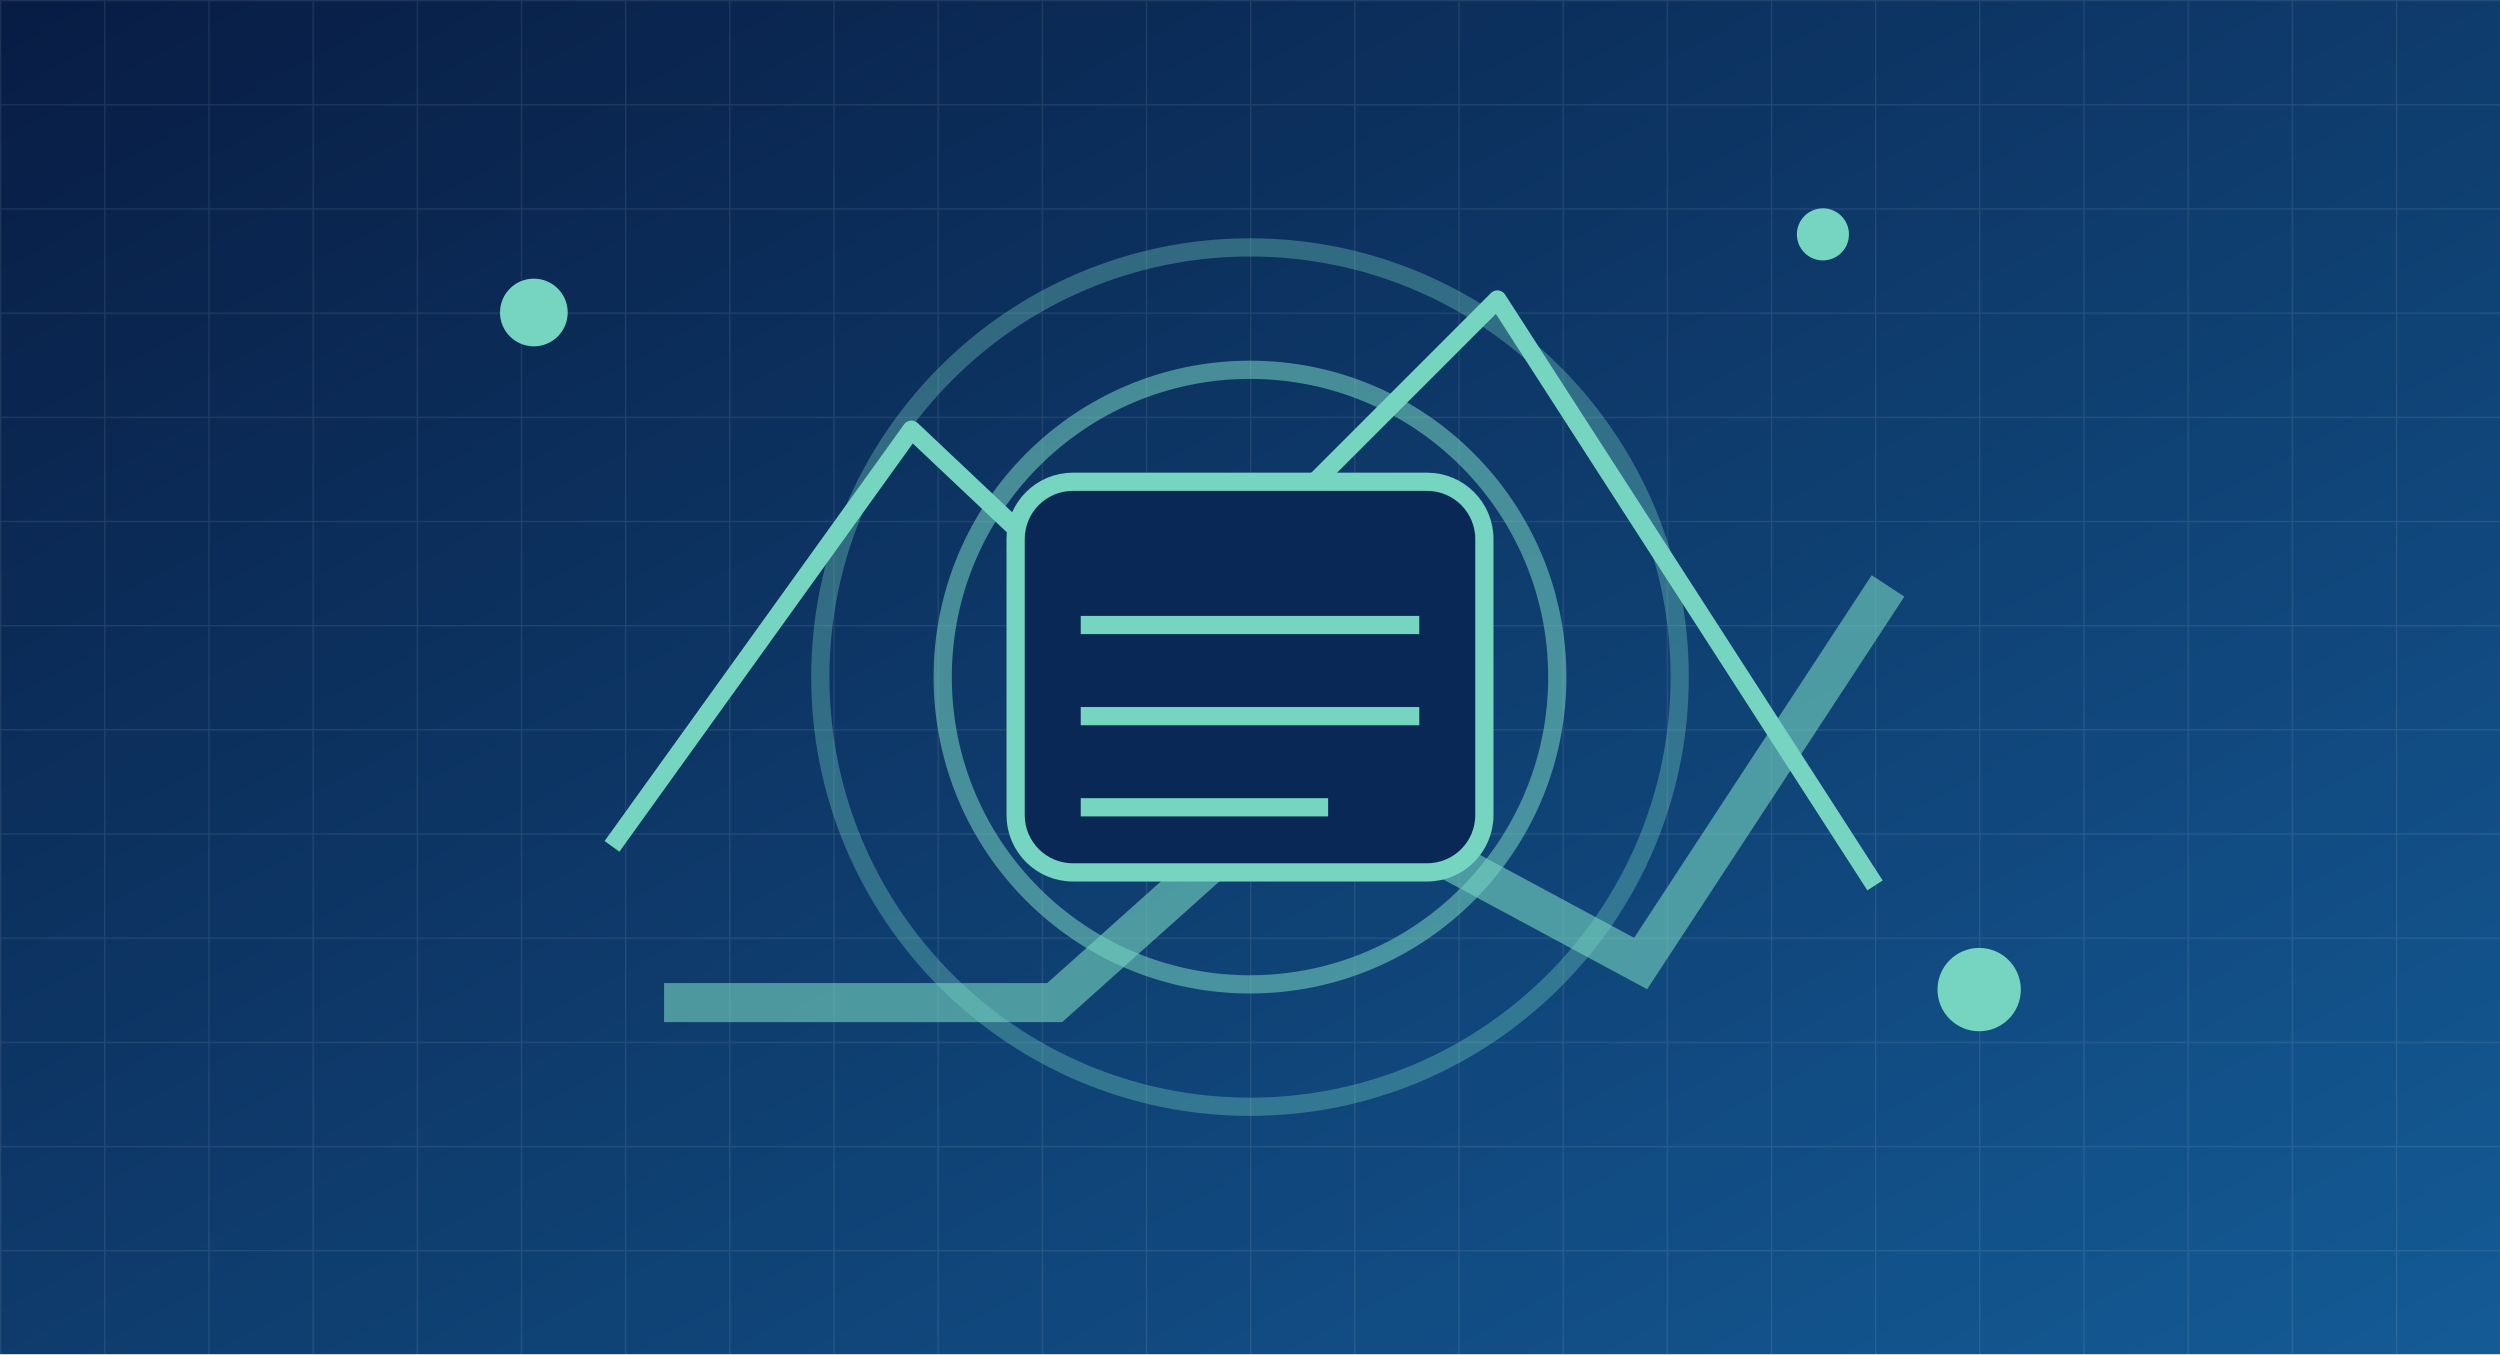
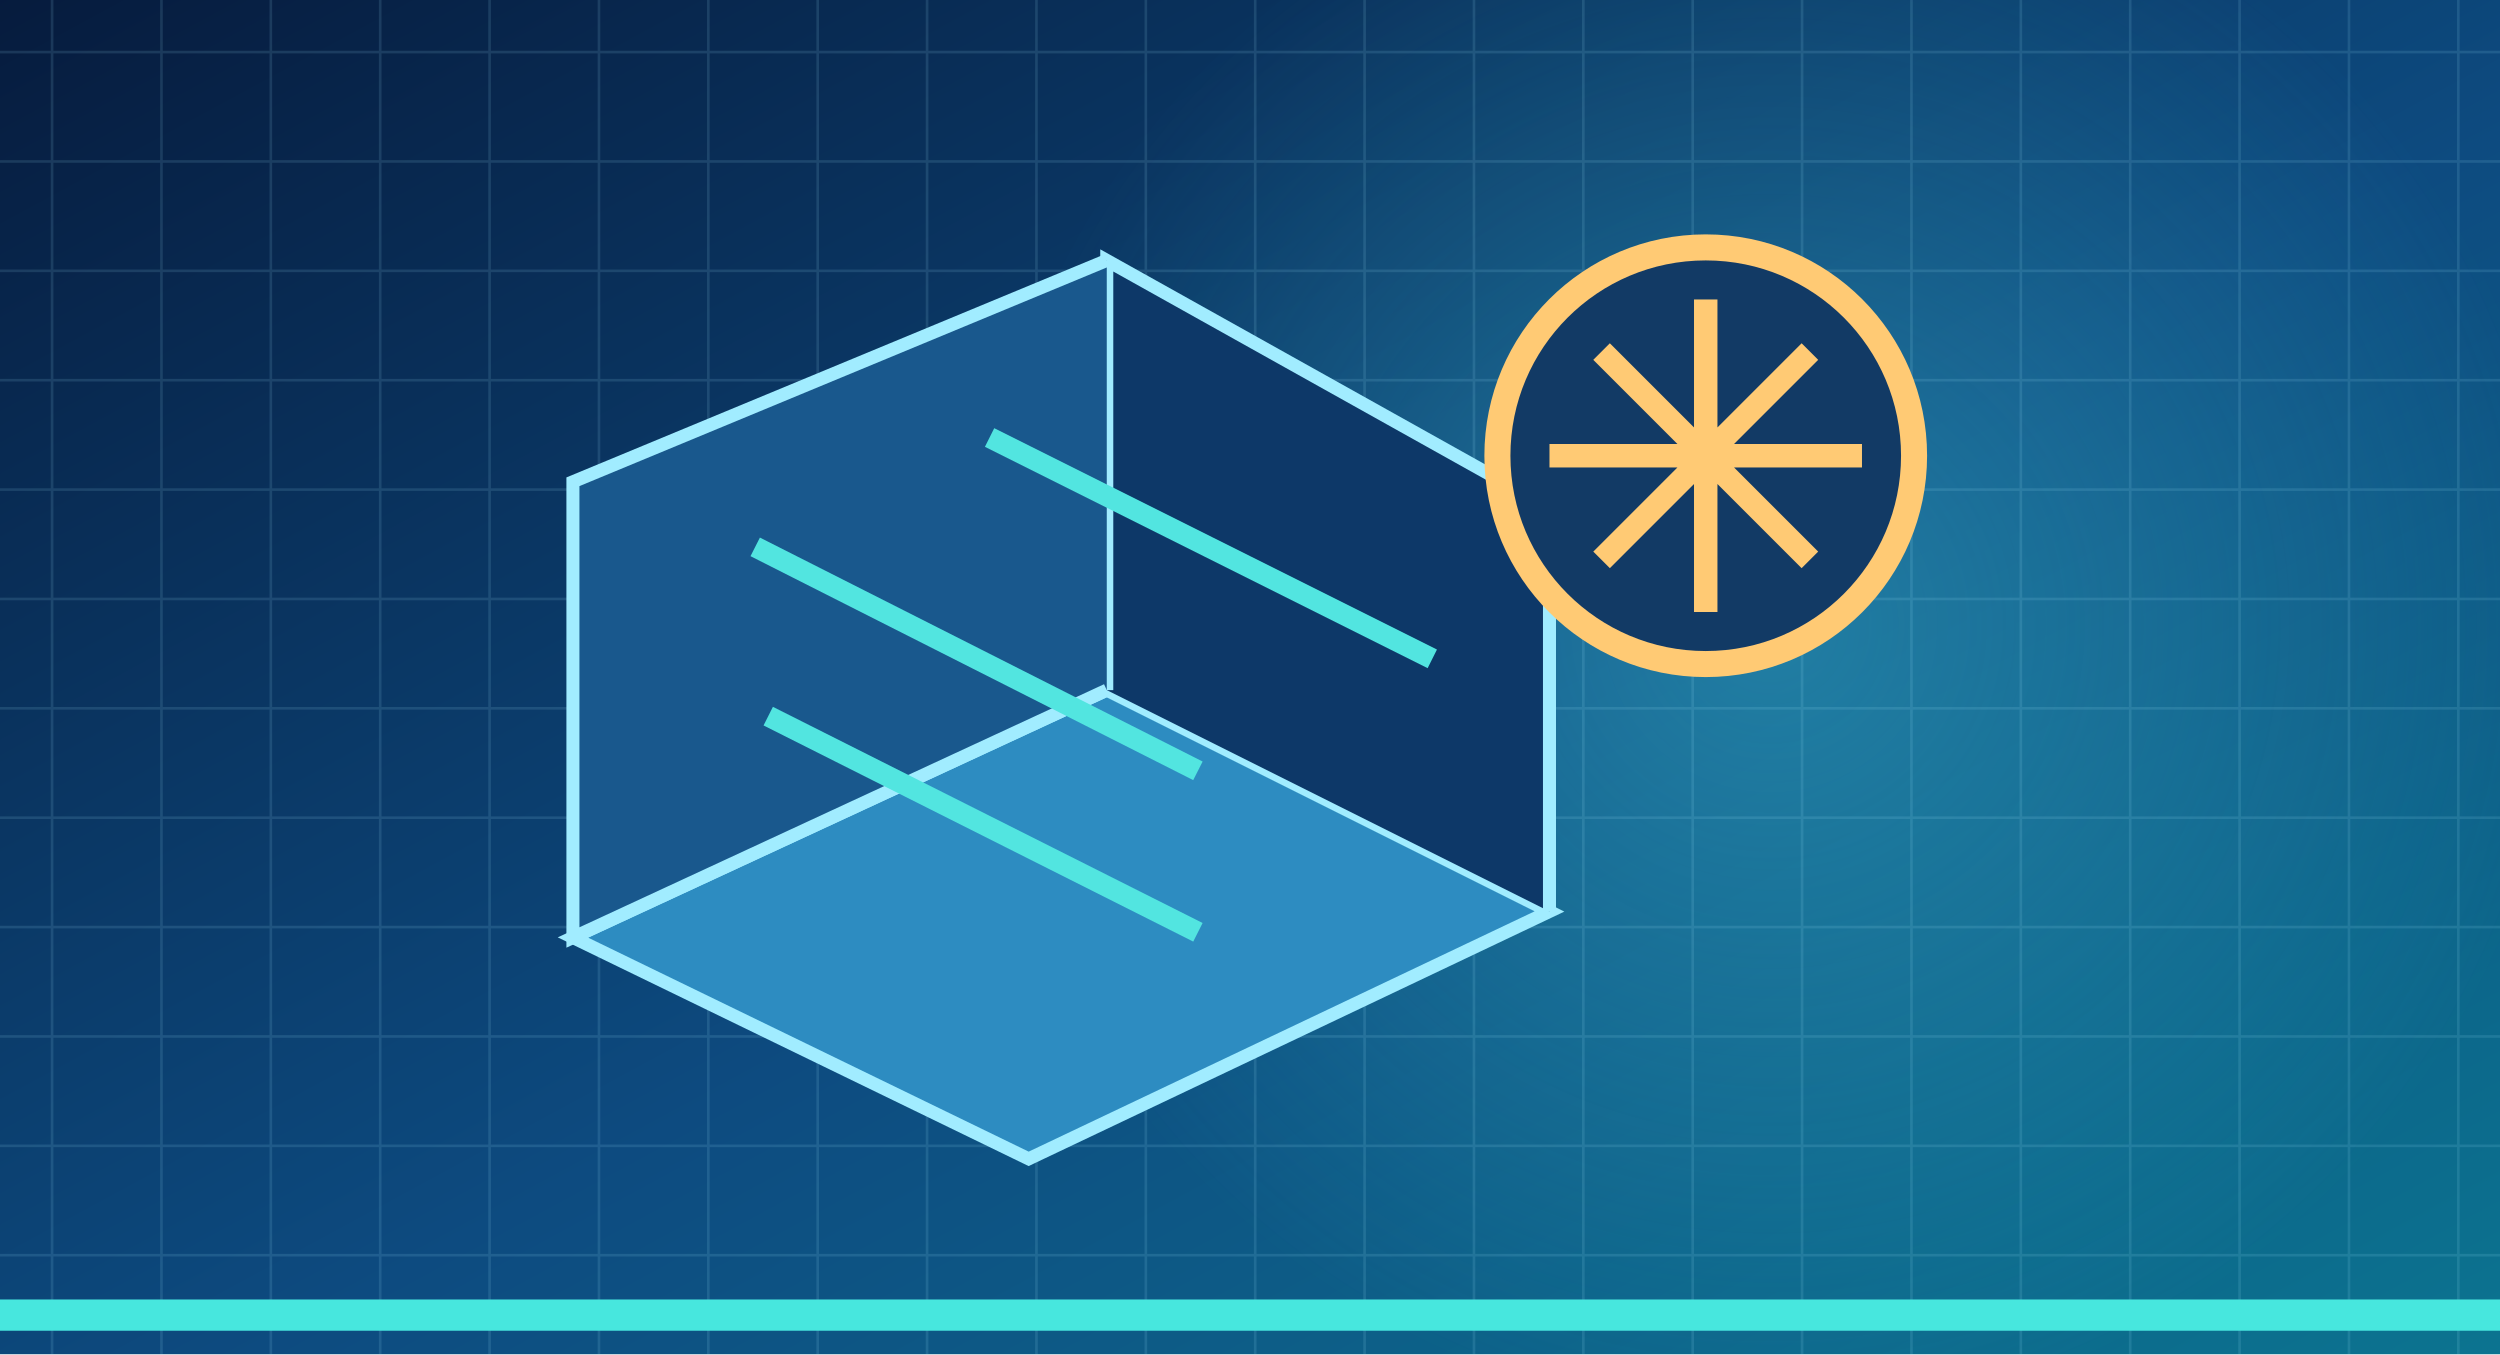
<svg xmlns="http://www.w3.org/2000/svg" viewBox="0 0 960 520">
  <defs>
    <linearGradient id="bg" x2="1" y2="1">
-       <stop stop-color="#081c43" />
-       <stop offset="1" stop-color="#145b96" />
+       <stop stop-color="#061b3d" />
+       <stop offset=".55" stop-color="#0d4b80" />
+       <stop offset="1" stop-color="#0c7490" />
    </linearGradient>
-     <pattern id="p" width="40" height="40" patternUnits="userSpaceOnUse">
-       <path d="M40 0H0V40" fill="none" stroke="#ffffff" stroke-opacity=".09" />
-     </pattern>
+     <radialGradient id="halo">
+       <stop stop-color="#4de3ec" stop-opacity=".32" />
+       <stop offset="1" stop-color="#4de3ec" stop-opacity="0" />
+     </radialGradient>
  </defs>
  <rect width="960" height="520" fill="url(#bg)" />
-   <rect width="960" height="520" fill="url(#p)" />
-   <g transform="translate(480 260)" stroke="#76d5c0" fill="none" stroke-width="7">
-     <circle r="165" stroke-opacity=".35" />
-     <circle r="118" stroke-opacity=".55" />
-     <path d="M-245 65 L-130 -95 L-40 -10 L95 -145 L240 80" stroke-linejoin="round" />
-     <path d="M-225 125L-75 125L20 40L150 110L245 -35" stroke-width="15" stroke-opacity=".6" />
-     <rect x="-90" y="-75" width="180" height="150" rx="22" fill="#0a2856" />
-     <path d="M-65 -20H65M-65 15H65M-65 50H30" />
+   <circle cx="680" cy="240" r="310" fill="url(#halo)" />
+   <g stroke="#a5eaff" opacity=".13">
+     <path d="M0 20H960" />
+     <path d="M0 62H960" />
+     <path d="M0 104H960" />
+     <path d="M0 146H960" />
+     <path d="M0 188H960" />
+     <path d="M0 230H960" />
+     <path d="M0 272H960" />
+     <path d="M0 314H960" />
+     <path d="M0 356H960" />
+     <path d="M0 398H960" />
+     <path d="M0 440H960" />
+     <path d="M0 482H960" />
+     <path d="M20 0V520" />
+     <path d="M62 0V520" />
+     <path d="M104 0V520" />
+     <path d="M146 0V520" />
+     <path d="M188 0V520" />
+     <path d="M230 0V520" />
+     <path d="M272 0V520" />
+     <path d="M314 0V520" />
+     <path d="M356 0V520" />
+     <path d="M398 0V520" />
+     <path d="M440 0V520" />
+     <path d="M482 0V520" />
+     <path d="M524 0V520" />
+     <path d="M566 0V520" />
+     <path d="M608 0V520" />
+     <path d="M650 0V520" />
+     <path d="M692 0V520" />
+     <path d="M734 0V520" />
+     <path d="M776 0V520" />
+     <path d="M818 0V520" />
+     <path d="M860 0V520" />
+     <path d="M902 0V520" />
+     <path d="M944 0V520" />
  </g>
-   <g fill="#76d5c0">
-     <circle cx="205" cy="120" r="13" />
-     <circle cx="760" cy="380" r="16" />
-     <circle cx="700" cy="90" r="10" />
+   <g transform="translate(480 260)">
+     <path d="M-260 100L-85 185L115 90L-55 5Z" fill="#2d8cc1" stroke="#a1ecff" stroke-width="5" />
+     <path d="M-55 5L-55 -160L115 -65L115 90" fill="#0d3868" stroke="#a1ecff" stroke-width="5" />
+     <path d="M-55 -160L-260 -75L-260 100L-55 5" fill="#19588d" stroke="#a1ecff" stroke-width="5" />
+     <path d="M-190 -50L-20 36M-185 15L-20 98M-100 -92L70 -7" stroke="#52e5e0" stroke-width="8" />
+     <circle cx="175" cy="-85" r="80" fill="#123a65" stroke="#ffca74" stroke-width="10" />
+     <path d="M175 -145V-25M115 -85H235M135 -125L215 -45M215 -125L135 -45" stroke="#ffca74" stroke-width="9" />
  </g>
+   <path d="M0 505H960" stroke="#47e7de" stroke-width="12" />
</svg>
